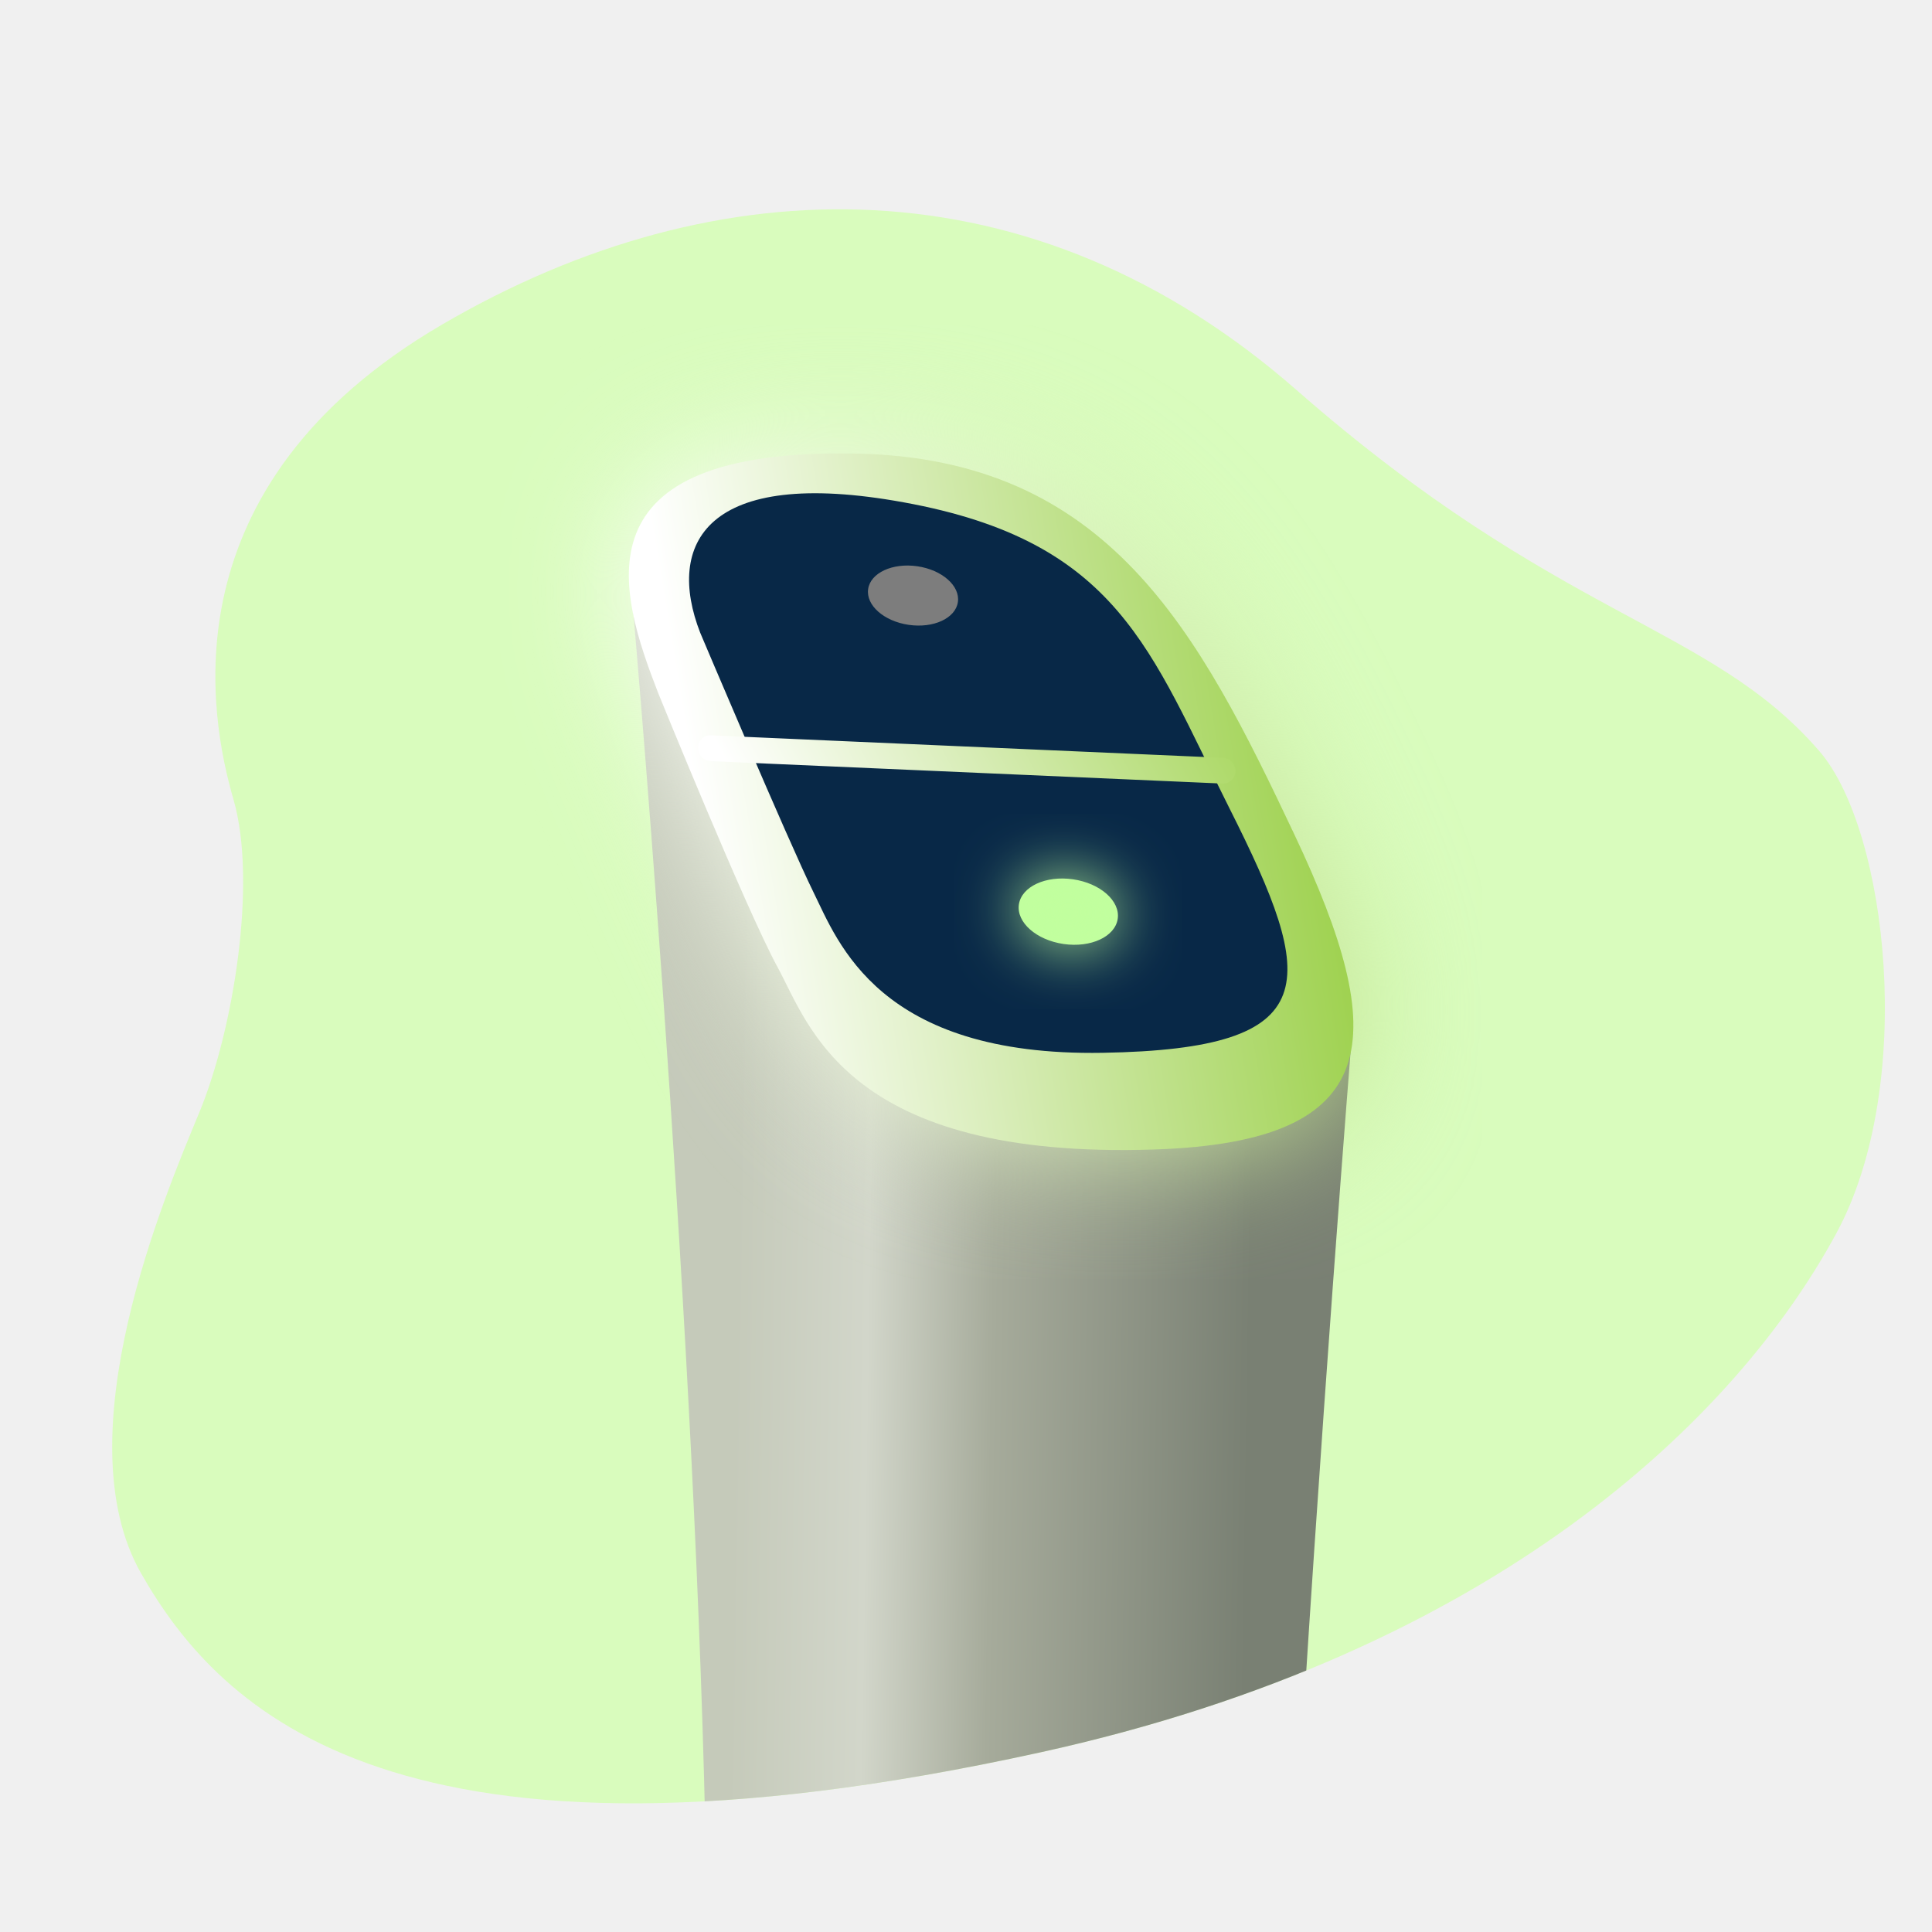
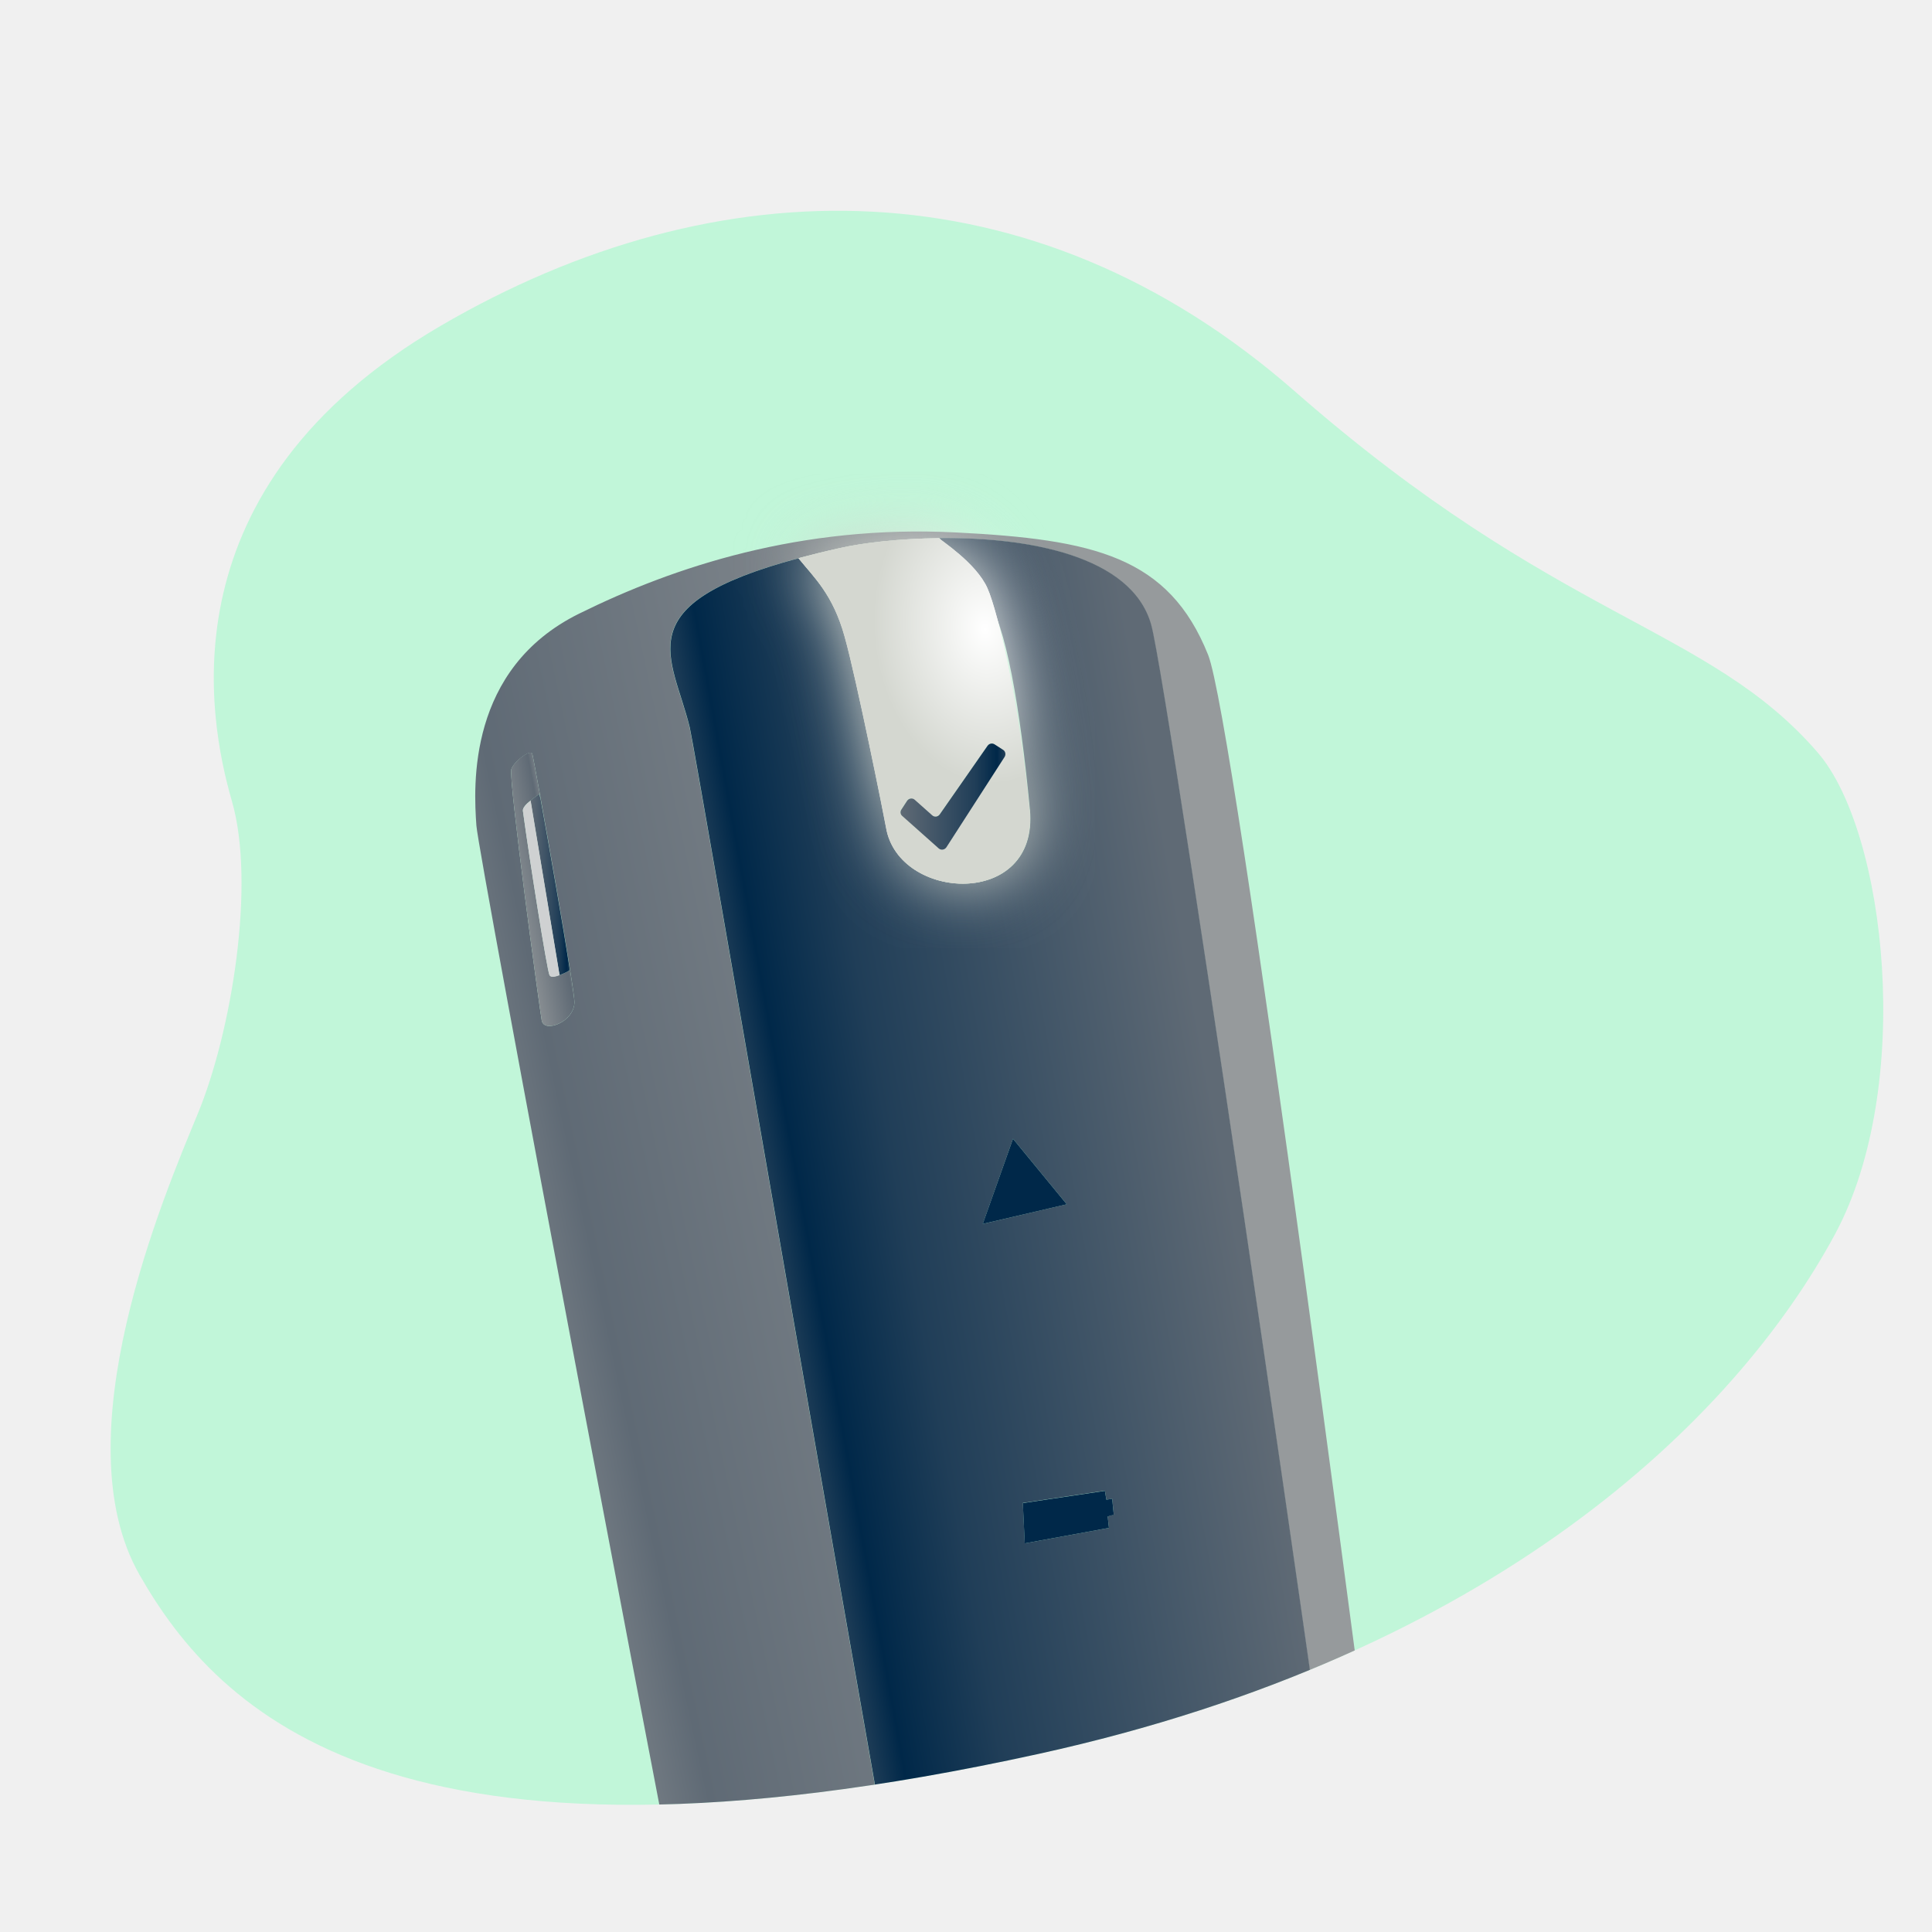
<svg xmlns="http://www.w3.org/2000/svg" width="120" height="120" viewBox="0 0 120 120" fill="none">
-   <path d="M64.604 108.846C92.84 102.648 107.837 88.118 114.071 76.578C119.034 67.389 117.255 51.576 113.009 46.661C106.179 38.754 96.874 38.54 80.527 24.223C64.18 9.905 44.648 10.119 27.451 20.163C10.255 30.206 13.015 44.524 14.501 49.653C15.987 54.781 14.501 63.97 12.378 69.099C10.255 74.227 3.886 89.186 8.769 97.734C13.652 106.282 24.691 117.607 64.604 108.846Z" fill="#D9FCBD" />
-   <mask id="mask0_2551_130513" style="mask-type:alpha" maskUnits="userSpaceOnUse" x="6" y="13" width="112" height="100">
-     <path d="M64.604 108.846C92.84 102.648 107.837 88.118 114.071 76.578C119.034 67.389 117.255 51.576 113.009 46.661C106.179 38.754 96.874 38.54 80.527 24.223C64.18 9.905 44.648 10.119 27.451 20.163C10.255 30.206 13.015 44.524 14.501 49.653C15.987 54.781 14.501 63.97 12.378 69.099C10.255 74.227 3.886 89.186 8.769 97.734C13.652 106.282 24.691 117.607 64.604 108.846Z" fill="#D9FCBD" />
+   <path d="M64.499 108.94C92.739 102.74 107.739 88.21 113.969 76.671C118.929 67.481 117.159 51.67 112.909 46.75C106.079 38.84 96.769 38.63 80.429 24.31C64.079 10 44.549 10.21 27.349 20.25C10.159 30.3 12.919 44.61 14.399 49.74C15.889 54.87 14.399 64.06 12.279 69.19C10.159 74.32 3.789 89.28 8.669 97.82C13.549 106.37 24.589 117.7 64.499 108.94Z" fill="#C1F6D9" />
+   <mask id="mask0_5602_45089" style="mask-type:luminance" maskUnits="userSpaceOnUse" x="6" y="13" width="111" height="100">
+     <path d="M64.499 108.94C92.739 102.74 107.739 88.21 113.969 76.671C118.929 67.481 117.159 51.67 112.909 46.75C106.079 38.84 96.769 38.63 80.429 24.31C64.079 10 44.549 10.21 27.349 20.25C10.159 30.3 12.919 44.61 14.399 49.74C15.889 54.87 14.399 64.06 12.279 69.19C10.159 74.32 3.789 89.28 8.669 97.82C13.549 106.37 24.589 117.7 64.499 108.94Z" fill="white" />
  </mask>
-   <g mask="url(#mask0_2551_130513)">
-     <path d="M39.201 36.451C39.201 36.451 43.061 79.809 43.808 113.574C43.808 113.574 45.59 116.548 50.221 117.629C58.088 119.464 72.549 120.545 80.399 115.622C81.992 88.803 83.963 64.384 83.963 64.384C83.963 64.384 79.504 42.529 62.153 37.188C44.81 31.839 41.78 32.273 39.201 36.451Z" fill="url(#paint0_linear_2551_130513)" />
-     <g filter="url(#filter0_f_2551_130513)">
-       <path d="M40.891 43.07C40.891 43.07 46.352 56.512 48.306 60.092C50.261 63.671 52.577 72.035 71.726 71.396C86.031 70.921 86.384 64.507 80.406 51.851C74.428 39.195 68.86 28.448 53.077 28.169C35.636 27.874 38.42 36.721 40.891 43.07Z" fill="url(#paint1_linear_2551_130513)" />
+   <g mask="url(#mask0_5602_45089)">
+     <path d="M94.84 186.06C94.62 184.28 92.54 167.56 89.79 146.05C84.47 104.38 76.65 44.71 75.04 40.68C72.6 34.57 67.95 33.5 59.34 33.07C49.76 32.59 41.88 35.19 35.96 38.12C29.04 41.54 29.41 48.8 29.59 51.28C29.73 53.17 40.73 111.62 49.03 153.74C49.03 153.77 49.03 153.79 49.04 153.82C53.04 174.11 56.42 190.6 57.65 195.12C58.26 197.35 64.25 196.79 68.08 195C72.05 193.14 73.03 189.36 72.46 183.04C71.98 177.77 67.25 166.01 76.57 163.55C87.56 160.65 86.26 173.35 87.17 177.46C87.64 179.55 87.24 185.73 91.28 187.27C93.09 187.96 95.19 188.82 94.85 186.06H94.84ZM33.65 63.4C33.53 62.78 31.57 48.3 31.76 47.78C31.94 47.27 32.94 46.54 33.06 46.82C33.09 46.9 33.24 47.74 33.53 49.31C33.54 49.38 33.55 49.46 33.57 49.53C34.14 52.68 34.99 57.55 35.41 60.26C35.58 61.32 35.68 62.06 35.68 62.23C35.68 63.49 33.79 64.18 33.65 63.39V63.4ZM42.83 45.18C41.75 40.74 38.77 37.57 49.6 34.67C50.39 34.46 51.24 34.25 52.18 34.04C53.61 33.72 55.86 33.45 58.33 33.43C63.76 33.37 70.26 34.49 71.48 38.8C72.58 42.67 84.44 124.01 85.11 131.5C86.96 152.22 61.62 151.13 59.16 137.79C54.37 111.84 43.19 46.68 42.83 45.18Z" fill="url(#paint0_linear_5602_45089)" />
+     <path d="M85.121 131.5C86.971 152.22 61.63 151.13 59.17 137.79C54.38 111.84 43.201 46.681 42.841 45.181C41.761 40.74 38.781 37.571 49.611 34.67C50.581 35.88 51.74 36.91 52.48 39.541C53.211 42.17 54.961 50.86 55.05 51.39C55.81 56 64.55 56.461 63.971 50.291C63.38 44.031 62.441 38.56 61.281 37.21C60.151 35.9 58.441 33.55 58.35 33.42C63.781 33.361 70.281 34.48 71.501 38.791C72.6 42.66 84.46 124 85.13 131.49L85.121 131.5ZM69.221 134.47C69.701 137.93 77.081 138.27 76.55 133.01C76.02 127.76 76.4 130.12 75.66 125.71C74.93 121.31 67.671 122.84 68.111 126.3C68.52 129.45 68.761 131.2 69.211 134.47H69.221ZM70.391 111.23C70.391 110.49 69.861 109.89 69.211 109.89C68.561 109.89 68.031 110.49 68.031 111.23C68.031 111.97 68.561 112.57 69.211 112.57C69.861 112.57 70.391 111.97 70.391 111.23ZM69.18 94.08L69.081 93.09L68.721 93.15L68.63 92.59L63.531 93.35L63.651 95.86L68.88 94.9L68.8 94.19L69.18 94.07V94.08ZM66.26 74.8L62.92 70.73L61.041 76.02L66.251 74.8H66.26Z" fill="url(#paint1_linear_5602_45089)" />
+     <path d="M63.95 50.29C64.53 56.46 55.79 56 55.03 51.39C54.94 50.85 53.2 42.16 52.46 39.54C51.73 36.91 50.57 35.88 49.59 34.67C50.38 34.46 51.23 34.25 52.17 34.04C53.6 33.72 55.85 33.45 58.33 33.43C58.42 33.56 60.63 34.96 61.33 36.53C62.03 38.1 63.35 44.03 63.94 50.29H63.95ZM62.4 47.01C62.49 46.86 62.45 46.67 62.3 46.57L61.74 46.21C61.6 46.12 61.41 46.16 61.31 46.3L58.34 50.56C58.23 50.72 58.02 50.74 57.87 50.62L56.78 49.65C56.63 49.52 56.41 49.55 56.31 49.72L55.96 50.26C55.88 50.39 55.9 50.56 56.01 50.66L58.28 52.68C58.43 52.81 58.65 52.78 58.75 52.61L62.37 46.99L62.4 47.01Z" fill="url(#paint2_radial_5602_45089)" />
+     <path d="M69.219 112.57C69.871 112.57 70.399 111.97 70.399 111.23C70.399 110.49 69.871 109.89 69.219 109.89C68.567 109.89 68.039 110.49 68.039 111.23C68.039 111.97 68.567 112.57 69.219 112.57Z" fill="white" />
+     <path d="M69.079 93.09L69.179 94.08L68.799 94.19L68.879 94.9L63.649 95.86L63.529 93.36L68.629 92.6L68.719 93.15L69.079 93.09Z" fill="#002849" />
+     <path d="M62.919 70.73L66.259 74.8L61.039 76.02L62.919 70.73Z" fill="#002849" />
+     <g filter="url(#filter0_f_5602_45089)">
+       <path d="M63.95 50.29C64.53 56.46 55.79 56 55.03 51.39C54.94 50.85 53.2 42.16 52.46 39.54C51.73 36.91 50.57 35.88 49.59 34.67C50.38 34.46 51.23 34.25 52.17 34.04C53.6 33.72 55.85 33.45 58.33 33.43C58.42 33.56 60.63 34.96 61.33 36.53C62.03 38.1 63.35 44.03 63.94 50.29H63.95ZM62.4 47.01C62.49 46.86 62.45 46.67 62.3 46.57L61.74 46.21C61.6 46.12 61.41 46.16 61.31 46.3L58.34 50.56C58.23 50.72 58.02 50.74 57.87 50.62L56.78 49.65C56.63 49.52 56.41 49.55 56.31 49.72L55.96 50.26C55.88 50.39 55.9 50.56 56.01 50.66L58.28 52.68C58.43 52.81 58.65 52.78 58.75 52.61L62.37 46.99L62.4 47.01Z" fill="url(#paint3_radial_5602_45089)" />
    </g>
-     <path d="M40.891 43.07C40.891 43.07 46.352 56.512 48.306 60.092C50.261 63.671 52.577 72.035 71.726 71.396C86.031 70.921 86.384 64.507 80.406 51.851C74.428 39.195 68.86 28.448 53.077 28.169C35.636 27.874 38.42 36.721 40.891 43.07Z" fill="url(#paint2_linear_2551_130513)" />
-     <path d="M43.488 39.293C43.488 39.293 48.982 52.285 50.517 55.398C52.053 58.511 54.549 65.629 68.493 65.392C82.436 65.154 81.804 61.017 76.384 50.245C71.432 40.407 69.478 33.625 56.126 31.2C43.775 28.947 41.361 33.821 43.488 39.293Z" fill="#082847" />
-     <path d="M76.26 48.61C76.533 48.499 76.727 48.226 76.737 47.902C76.745 47.468 76.397 47.083 75.959 47.068L44.152 45.673C43.725 45.652 43.368 45.988 43.355 46.441C43.347 46.875 43.695 47.26 44.134 47.275L75.941 48.669C76.049 48.67 76.161 48.652 76.26 48.61Z" fill="url(#paint3_linear_2551_130513)" />
-     <path d="M59.496 37.396C59.643 36.391 58.514 35.394 56.975 35.171C55.435 34.947 54.068 35.581 53.922 36.587C53.775 37.592 54.904 38.588 56.444 38.811C57.983 39.035 59.35 38.401 59.496 37.396Z" fill="#7D7D7D" />
-     <path d="M69.423 57.069C69.585 55.96 68.342 54.861 66.647 54.615C64.952 54.369 63.447 55.069 63.285 56.178C63.123 57.288 64.366 58.387 66.061 58.633C67.756 58.879 69.261 58.179 69.423 57.069Z" fill="#C1FF9E" />
-     <g filter="url(#filter1_f_2551_130513)">
-       <path d="M69.423 57.069C69.585 55.96 68.342 54.861 66.647 54.615C64.952 54.369 63.447 55.069 63.285 56.178C63.123 57.288 64.366 58.387 66.061 58.633C67.756 58.879 69.261 58.179 69.423 57.069Z" fill="#C1FF9E" />
-     </g>
+     <path d="M63.95 50.29C64.53 56.46 55.79 56 55.03 51.39C54.94 50.85 53.2 42.16 52.46 39.54C51.73 36.91 50.57 35.88 49.59 34.67C50.38 34.46 51.23 34.25 52.17 34.04C53.6 33.72 55.85 33.45 58.33 33.43C58.42 33.56 60.63 34.96 61.33 36.53C62.03 38.1 63.35 44.03 63.94 50.29H63.95ZM62.4 47.01C62.49 46.86 62.45 46.67 62.3 46.57L61.74 46.21C61.6 46.12 61.41 46.16 61.31 46.3L58.34 50.56C58.23 50.72 58.02 50.74 57.87 50.62L56.78 49.65C56.63 49.52 56.41 49.55 56.31 49.72L55.96 50.26C55.88 50.39 55.9 50.56 56.01 50.66L58.28 52.68C58.43 52.81 58.65 52.78 58.75 52.61L62.37 46.99L62.4 47.01Z" fill="url(#paint4_radial_5602_45089)" />
+     <path d="M62.3 46.57C62.45 46.66 62.49 46.86 62.4 47.01L58.78 52.63C58.67 52.79 58.45 52.82 58.309 52.7L56.039 50.68C55.919 50.58 55.9 50.41 55.989 50.28L56.34 49.74C56.45 49.58 56.669 49.55 56.809 49.67L57.9 50.64C58.04 50.77 58.26 50.74 58.37 50.58L61.34 46.32C61.44 46.18 61.63 46.14 61.77 46.23L62.33 46.59L62.3 46.57Z" fill="url(#paint5_linear_5602_45089)" />
+     <path d="M34.759 60.57C35.079 60.45 35.409 60.26 35.409 60.26C35.579 61.32 35.679 62.06 35.679 62.23C35.679 63.49 33.789 64.18 33.649 63.39C33.529 62.77 31.569 48.29 31.759 47.77C31.939 47.26 32.939 46.53 33.059 46.81C33.089 46.89 33.239 47.73 33.529 49.3C33.429 49.38 33.189 49.53 32.969 49.71C32.699 49.92 32.459 50.17 32.479 50.36C32.899 53.45 33.979 60.26 34.129 60.56C34.209 60.72 34.479 60.66 34.759 60.56V60.57Z" fill="url(#paint6_linear_5602_45089)" />
+     <path d="M33.559 49.53C34.129 52.68 34.979 57.55 35.399 60.26C35.399 60.26 35.079 60.45 34.749 60.57L32.949 49.72C33.169 49.54 33.409 49.39 33.509 49.31C33.519 49.38 33.529 49.46 33.549 49.53H33.559Z" fill="url(#paint7_linear_5602_45089)" />
+     <path d="M32.959 49.72L34.759 60.57C34.479 60.68 34.199 60.73 34.129 60.57C33.979 60.27 32.899 53.46 32.479 50.37C32.449 50.17 32.699 49.93 32.969 49.72H32.959Z" fill="url(#paint8_linear_5602_45089)" />
  </g>
  <defs>
-     <filter id="filter0_f_2551_130513" x="31.059" y="20.162" width="61.002" height="59.269" filterUnits="userSpaceOnUse" color-interpolation-filters="sRGB">
+     <filter id="filter0_f_5602_45089" x="45.59" y="29.43" width="22.387" height="29.456" filterUnits="userSpaceOnUse" color-interpolation-filters="sRGB">
      <feFlood flood-opacity="0" result="BackgroundImageFix" />
      <feBlend mode="normal" in="SourceGraphic" in2="BackgroundImageFix" result="shape" />
-       <feGaussianBlur stdDeviation="4" result="effect1_foregroundBlur_2551_130513" />
+       <feGaussianBlur stdDeviation="2" result="effect1_foregroundBlur_5602_45089" />
    </filter>
-     <filter id="filter1_f_2551_130513" x="59.272" y="50.566" width="14.166" height="12.117" filterUnits="userSpaceOnUse" color-interpolation-filters="sRGB">
-       <feFlood flood-opacity="0" result="BackgroundImageFix" />
-       <feBlend mode="normal" in="SourceGraphic" in2="BackgroundImageFix" result="shape" />
-       <feGaussianBlur stdDeviation="2" result="effect1_foregroundBlur_2551_130513" />
-     </filter>
-     <linearGradient id="paint0_linear_2551_130513" x1="45.53" y1="91.169" x2="77.53" y2="91.669" gradientUnits="userSpaceOnUse">
-       <stop stop-color="#C5CABA" />
-       <stop offset="0.257" stop-color="#D2D6CA" />
-       <stop offset="0.5" stop-color="#A6AB9B" />
-       <stop offset="1" stop-color="#798073" />
+     <linearGradient id="paint0_linear_5602_45089" x1="83.09" y1="109.3" x2="35.19" y2="119.56" gradientUnits="userSpaceOnUse">
+       <stop stop-color="#969A9C" />
+       <stop offset="0.79" stop-color="#5F6A75" />
+       <stop offset="1" stop-color="#969A9C" />
    </linearGradient>
-     <linearGradient id="paint1_linear_2551_130513" x1="40.675" y1="49.471" x2="86.133" y2="50.232" gradientUnits="userSpaceOnUse">
+     <linearGradient id="paint1_linear_5602_45089" x1="79.15" y1="87.9" x2="50.74" y2="93.04" gradientUnits="userSpaceOnUse">
+       <stop offset="0.01" stop-color="#5F6A75" />
+       <stop offset="0.71" stop-color="#203E58" />
+       <stop offset="0.92" stop-color="#002849" />
+       <stop offset="1" stop-color="#234059" />
+     </linearGradient>
+     <radialGradient id="paint2_radial_5602_45089" cx="0" cy="0" r="1" gradientUnits="userSpaceOnUse" gradientTransform="translate(61.1939 39.079) rotate(84.87) scale(9.71999 6.99839)">
      <stop stop-color="white" />
-       <stop offset="1" stop-color="#BBDF82" />
+       <stop offset="0.99" stop-color="#D4D7D0" />
+     </radialGradient>
+     <radialGradient id="paint3_radial_5602_45089" cx="0" cy="0" r="1" gradientUnits="userSpaceOnUse" gradientTransform="translate(61.1939 39.079) rotate(84.87) scale(9.71999 6.99839)">
+       <stop stop-color="white" />
+       <stop offset="0.99" stop-color="#D4D7D0" />
+     </radialGradient>
+     <radialGradient id="paint4_radial_5602_45089" cx="0" cy="0" r="1" gradientUnits="userSpaceOnUse" gradientTransform="translate(61.1939 39.079) rotate(84.87) scale(9.71999 6.99839)">
+       <stop stop-color="white" />
+       <stop offset="0.99" stop-color="#D4D7D0" />
+     </radialGradient>
+     <linearGradient id="paint5_linear_5602_45089" x1="55.919" y1="49.47" x2="62.45" y2="49.47" gradientUnits="userSpaceOnUse">
+       <stop offset="0.01" stop-color="#5F6A75" />
+       <stop offset="0.71" stop-color="#203E58" />
+       <stop offset="0.92" stop-color="#002849" />
+       <stop offset="1" stop-color="#234059" />
    </linearGradient>
-     <linearGradient id="paint2_linear_2551_130513" x1="44.529" y1="57.169" x2="86.133" y2="50.232" gradientUnits="userSpaceOnUse">
-       <stop stop-color="white" />
-       <stop offset="1" stop-color="#95CD3E" />
+     <linearGradient id="paint6_linear_5602_45089" x1="31.399" y1="55.65" x2="35.069" y2="54.97" gradientUnits="userSpaceOnUse">
+       <stop stop-color="#969A9C" />
+       <stop offset="0.79" stop-color="#5F6A75" />
+       <stop offset="1" stop-color="#969A9C" />
    </linearGradient>
-     <linearGradient id="paint3_linear_2551_130513" x1="48.618" y1="53.675" x2="73.677" y2="39.853" gradientUnits="userSpaceOnUse">
-       <stop stop-color="white" />
-       <stop offset="1" stop-color="#ABD864" />
+     <linearGradient id="paint7_linear_5602_45089" x1="32.959" y1="54.94" x2="35.409" y2="54.94" gradientUnits="userSpaceOnUse">
+       <stop offset="0.01" stop-color="#5F6A75" />
+       <stop offset="0.71" stop-color="#203E58" />
+       <stop offset="0.92" stop-color="#002849" />
+       <stop offset="1" stop-color="#234059" />
+     </linearGradient>
+     <linearGradient id="paint8_linear_5602_45089" x1="32.469" y1="55.2" x2="34.759" y2="55.2" gradientUnits="userSpaceOnUse">
+       <stop stop-color="#CFD1D2" />
+       <stop offset="1" stop-color="#CFD1D2" />
    </linearGradient>
  </defs>
</svg>
